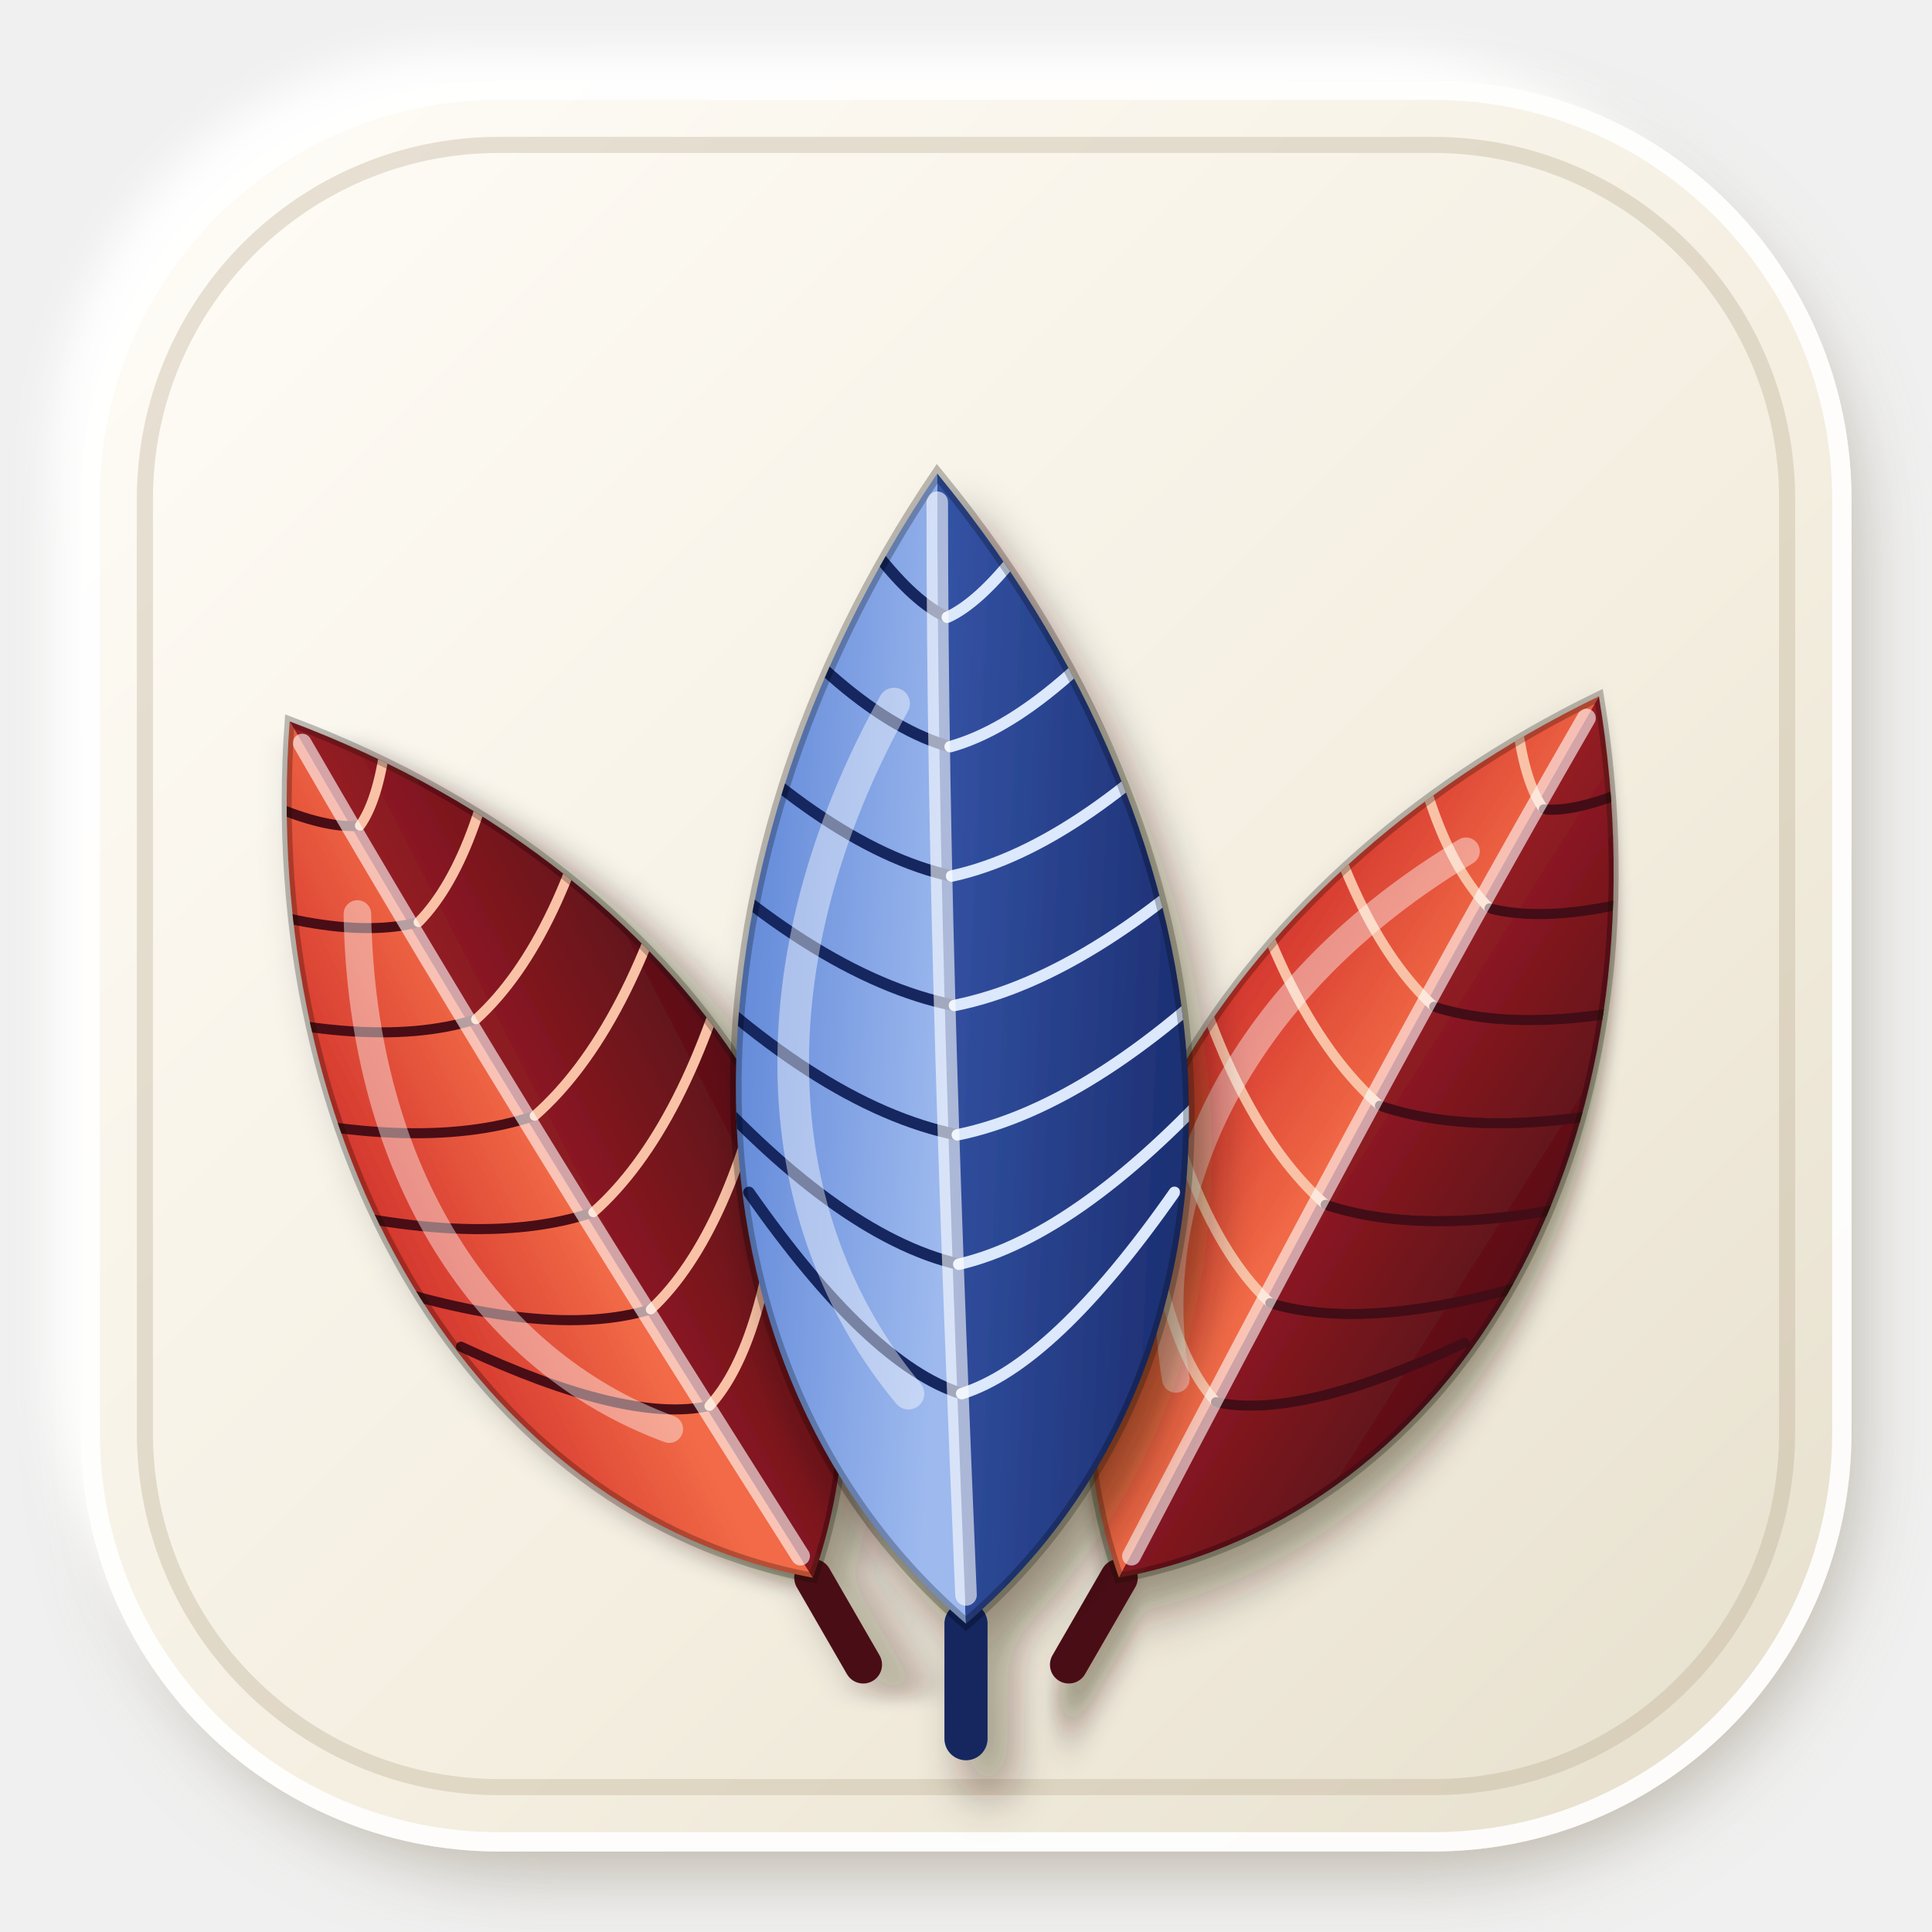
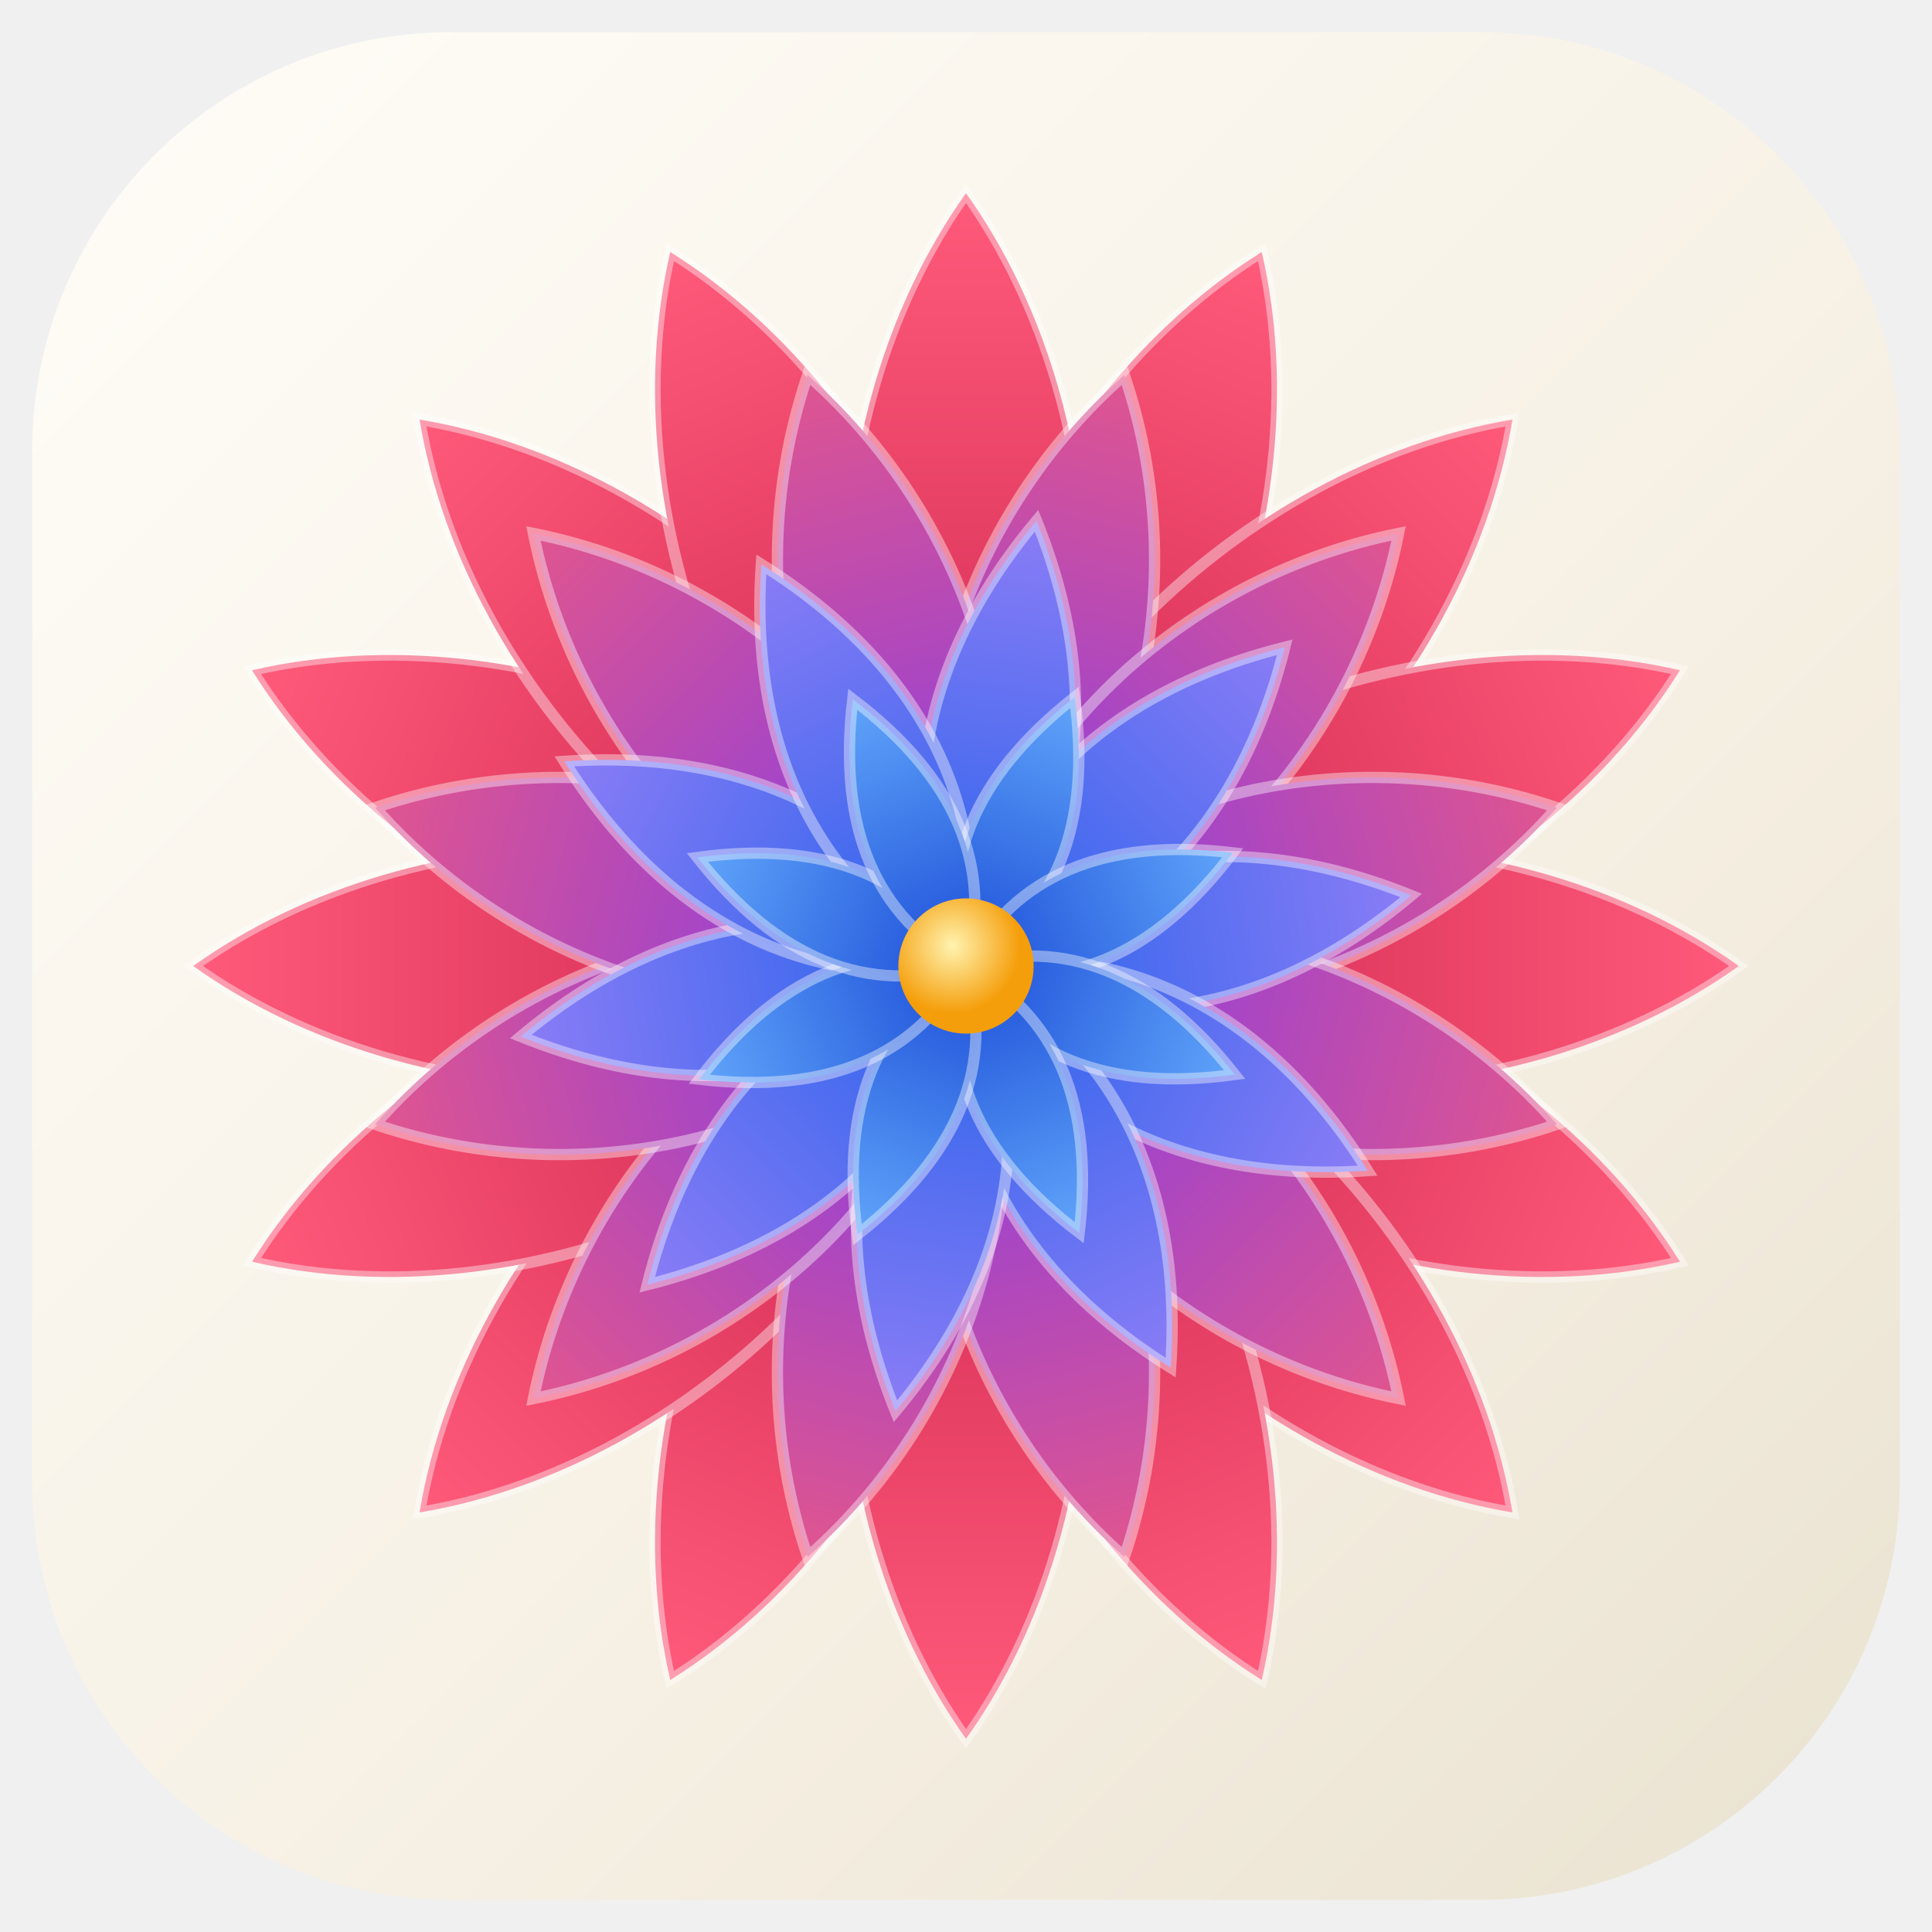
<svg xmlns="http://www.w3.org/2000/svg" viewBox="0 0 120 120" width="120" height="120">
+   <defs>
+     <linearGradient id="d1" x1="0" y1="1" x2="0" y2="0">
+       <stop offset="0" stop-color="#c81e4a" />
+       <stop offset="1" stop-color="#ff5a7a" />
+     </linearGradient>
+     <linearGradient id="d2" x1="0" y1="1" x2="0" y2="0">
+       <stop offset="0" stop-color="#7c3aed" />
+       <stop offset="1" stop-color="#e0558f" />
+     </linearGradient>
+     <linearGradient id="d3" x1="0" y1="1" x2="0" y2="0">
+       <stop offset="0" stop-color="#2563eb" />
+       <stop offset="1" stop-color="#8b7cf6" />
+     </linearGradient>
+     <linearGradient id="d4" x1="0" y1="1" x2="0" y2="0">
+       <stop offset="0" stop-color="#1d4ed8" />
+       <stop offset="1" stop-color="#60a5fa" />
+     </linearGradient>
+     <radialGradient id="dc" cx=".4" cy=".35">
+       <stop offset="0" stop-color="#fff3b0" />
+       <stop offset="1" stop-color="#f59e0b" />
+     </radialGradient>
+     <linearGradient id="lg2" x1="0" y1="0" x2="1" y2="1">
+       <stop offset="0" stop-color="#22a06b" />
+       <stop offset="1" stop-color="#0b5d3b" />
+     </linearGradient>
+   </defs>
  <defs>
    <linearGradient id="ivory" x1="0" y1="0" x2="1" y2="1">
      <stop offset="0" stop-color="#fffdf8" />
-       <stop offset="0.6" stop-color="#f4eee0" />
-       <stop offset="1" stop-color="#e6dfcd" />
-     </linearGradient>
-     <filter id="blur3">
-       <feGaussianBlur stdDeviation="2.4" />
-     </filter>
-     <filter id="blur1">
-       <feGaussianBlur stdDeviation="1.2" />
-     </filter>
-     <filter id="lsh" x="-40%" y="-30%" width="180%" height="170%">
-       <feDropShadow dx="1.5" dy="2.5" stdDeviation="1.6" flood-color="#2a1a10" flood-opacity="0.45" />
-     </filter>
-     <clipPath id="lc">
-       <path d="M0 0 C-21.0 -18 -21.0 -52 -2 -80 C21.0 -52 21.0 -18 0 0 Z" />
-     </clipPath>
-     <linearGradient id="redL" x1="0" y1="0" x2="1" y2="0.3">
-       <stop offset="0" stop-color="#cf2f2a" />
-       <stop offset="1" stop-color="#f26b47" />
-     </linearGradient>
-     <linearGradient id="redR" x1="0" y1="0" x2="1" y2="0.2">
-       <stop offset="0" stop-color="#961c24" />
-       <stop offset="1" stop-color="#5c1018" />
-     </linearGradient>
-     <linearGradient id="blueL" x1="0" y1="0" x2="1" y2="0.3">
-       <stop offset="0" stop-color="#5b83d6" />
-       <stop offset="1" stop-color="#9db9ee" />
-     </linearGradient>
-     <linearGradient id="blueR" x1="0" y1="0" x2="1" y2="0.2">
-       <stop offset="0" stop-color="#3454a6" />
-       <stop offset="1" stop-color="#1e3175" />
+       <stop offset="0.6" stop-color="#f6f0e4" />
+       <stop offset="1" stop-color="#e9e2d0" />
    </linearGradient>
  </defs>
-   <rect x="7" y="8" width="108" height="108" rx="26" fill="#8a7f68" opacity="0.55" filter="url(#blur3)" />
-   <rect x="3" y="3" width="108" height="108" rx="26" fill="#ffffff" opacity="0.95" filter="url(#blur1)" />
-   <rect x="5" y="5" width="110" height="110" rx="26" fill="url(#ivory)" />
-   <rect x="5.6" y="5.6" width="108.8" height="108.8" rx="25.4" fill="none" stroke="#fff" stroke-opacity="0.9" stroke-width="1.2" />
-   <rect x="9" y="9" width="102" height="102" rx="22" fill="none" stroke="#b9ad92" stroke-opacity="0.35" stroke-width="1" />
-   <g transform="translate(60 60) scale(0.95) translate(-60 -60)">
-     <g transform="translate(50 100) rotate(-30) scale(0.82)" filter="url(#lsh)">
-       <path d="M0 8 L0 0" stroke="#4a0d14" stroke-width="3" stroke-linecap="round" />
-       <path d="M0 0 C-21.0 -18 -21.0 -52 -2 -80 C-2 -52 -1 -26 0 0 Z" fill="url(#redL)" />
-       <path d="M0 0 C21.0 -18 21.0 -52 -2 -80 C-2 -52 -1 -26 0 0 Z" fill="url(#redR)" />
-       <g clip-path="url(#lc)">
-         <path d="M-0.3 -16.0 Q-6.7 -18.0 -15.1 -30.0" fill="none" stroke="#4a0d14" stroke-width="0.8" stroke-linecap="round" />
-         <path d="M-0.3 -16.0 Q6.1 -18.0 14.5 -30.0" fill="none" stroke="#f9c2a6" stroke-width="0.8" stroke-linecap="round" />
-         <path d="M-0.5 -25.0 Q-9.1 -27.0 -19.7 -39.0" fill="none" stroke="#4a0d14" stroke-width="0.8" stroke-linecap="round" />
-         <path d="M-0.5 -25.0 Q8.1 -27.0 18.8 -39.0" fill="none" stroke="#f9c2a6" stroke-width="0.8" stroke-linecap="round" />
-         <path d="M-0.6 -34.0 Q-10.5 -36.0 -22.3 -48.0" fill="none" stroke="#4a0d14" stroke-width="0.8" stroke-linecap="round" />
-         <path d="M-0.6 -34.0 Q9.2 -36.0 21.0 -48.0" fill="none" stroke="#f9c2a6" stroke-width="0.8" stroke-linecap="round" />
-         <path d="M-0.8 -43.0 Q-10.8 -45.0 -22.8 -57.0" fill="none" stroke="#4a0d14" stroke-width="0.8" stroke-linecap="round" />
-         <path d="M-0.8 -43.0 Q9.2 -45.0 21.2 -57.0" fill="none" stroke="#f9c2a6" stroke-width="0.8" stroke-linecap="round" />
-         <path d="M-1.0 -52.0 Q-10.1 -54.0 -21.3 -66.0" fill="none" stroke="#4a0d14" stroke-width="0.8" stroke-linecap="round" />
-         <path d="M-1.0 -52.0 Q8.2 -54.0 19.3 -66.0" fill="none" stroke="#f9c2a6" stroke-width="0.8" stroke-linecap="round" />
-         <path d="M-1.1 -61.0 Q-8.4 -63.0 -17.6 -75.0" fill="none" stroke="#4a0d14" stroke-width="0.8" stroke-linecap="round" />
-         <path d="M-1.1 -61.0 Q6.1 -63.0 15.4 -75.0" fill="none" stroke="#f9c2a6" stroke-width="0.8" stroke-linecap="round" />
-         <path d="M-1.3 -70.0 Q-5.8 -72.0 -12.2 -84.0" fill="none" stroke="#4a0d14" stroke-width="0.8" stroke-linecap="round" />
-         <path d="M-1.3 -70.0 Q3.1 -72.0 9.6 -84.0" fill="none" stroke="#f9c2a6" stroke-width="0.8" stroke-linecap="round" />
-       </g>
-       <path d="M0 -2 C-1 -26 -2 -52 -2 -78" fill="none" stroke="#fff" stroke-opacity="0.6" stroke-width="1.5" stroke-linecap="round" />
-       <path d="M0 0 C-21.0 -18 -21.0 -52 -2 -80 C21.0 -52 21.0 -18 0 0 Z" fill="none" stroke="#000" stroke-opacity="0.25" stroke-width="0.8" />
-       <path d="M-4 -16 C-14 -28 -15 -46 -5 -64" fill="none" stroke="#fff" stroke-opacity="0.42" stroke-width="2.2" stroke-linecap="round" />
-     </g>
-     <g transform="translate(70 100) rotate(30) scale(0.82)" filter="url(#lsh)">
-       <path d="M0 8 L0 0" stroke="#4a0d14" stroke-width="3" stroke-linecap="round" />
-       <path d="M0 0 C-21.0 -18 -21.0 -52 -2 -80 C-2 -52 -1 -26 0 0 Z" fill="url(#redL)" />
-       <path d="M0 0 C21.0 -18 21.0 -52 -2 -80 C-2 -52 -1 -26 0 0 Z" fill="url(#redR)" />
-       <g clip-path="url(#lc)">
-         <path d="M-0.3 -16.0 Q-6.7 -18.0 -15.1 -30.0" fill="none" stroke="#f9c2a6" stroke-width="0.8" stroke-linecap="round" />
-         <path d="M-0.3 -16.0 Q6.1 -18.0 14.5 -30.0" fill="none" stroke="#430c12" stroke-width="0.8" stroke-linecap="round" />
-         <path d="M-0.5 -25.0 Q-9.1 -27.0 -19.7 -39.0" fill="none" stroke="#f9c2a6" stroke-width="0.8" stroke-linecap="round" />
-         <path d="M-0.5 -25.0 Q8.1 -27.0 18.8 -39.0" fill="none" stroke="#430c12" stroke-width="0.8" stroke-linecap="round" />
-         <path d="M-0.6 -34.0 Q-10.5 -36.0 -22.3 -48.0" fill="none" stroke="#f9c2a6" stroke-width="0.8" stroke-linecap="round" />
-         <path d="M-0.6 -34.0 Q9.2 -36.0 21.0 -48.0" fill="none" stroke="#430c12" stroke-width="0.8" stroke-linecap="round" />
-         <path d="M-0.8 -43.0 Q-10.8 -45.0 -22.8 -57.0" fill="none" stroke="#f9c2a6" stroke-width="0.8" stroke-linecap="round" />
-         <path d="M-0.8 -43.0 Q9.2 -45.0 21.2 -57.0" fill="none" stroke="#430c12" stroke-width="0.8" stroke-linecap="round" />
-         <path d="M-1.0 -52.0 Q-10.1 -54.0 -21.3 -66.0" fill="none" stroke="#f9c2a6" stroke-width="0.8" stroke-linecap="round" />
-         <path d="M-1.0 -52.0 Q8.2 -54.0 19.3 -66.0" fill="none" stroke="#430c12" stroke-width="0.8" stroke-linecap="round" />
-         <path d="M-1.1 -61.0 Q-8.4 -63.0 -17.6 -75.0" fill="none" stroke="#f9c2a6" stroke-width="0.8" stroke-linecap="round" />
-         <path d="M-1.1 -61.0 Q6.1 -63.0 15.4 -75.0" fill="none" stroke="#430c12" stroke-width="0.8" stroke-linecap="round" />
-         <path d="M-1.3 -70.0 Q-5.8 -72.0 -12.2 -84.0" fill="none" stroke="#f9c2a6" stroke-width="0.8" stroke-linecap="round" />
-         <path d="M-1.3 -70.0 Q3.1 -72.0 9.6 -84.0" fill="none" stroke="#430c12" stroke-width="0.8" stroke-linecap="round" />
-       </g>
-       <path d="M0 -2 C-1 -26 -2 -52 -2 -78" fill="none" stroke="#fff" stroke-opacity="0.6" stroke-width="1.5" stroke-linecap="round" />
-       <path d="M0 0 C-21.0 -18 -21.0 -52 -2 -80 C21.0 -52 21.0 -18 0 0 Z" fill="none" stroke="#000" stroke-opacity="0.25" stroke-width="0.8" />
-       <path d="M-4 -16 C-14 -28 -15 -46 -5 -64" fill="none" stroke="#fff" stroke-opacity="0.42" stroke-width="2.2" stroke-linecap="round" />
-     </g>
-     <g transform="translate(60 103) rotate(0) scale(0.94)" filter="url(#lsh)">
-       <path d="M0 8 L0 0" stroke="#17275f" stroke-width="3" stroke-linecap="round" />
-       <path d="M0 0 C-21.0 -18 -21.0 -52 -2 -80 C-2 -52 -1 -26 0 0 Z" fill="url(#blueL)" />
-       <path d="M0 0 C21.0 -18 21.0 -52 -2 -80 C-2 -52 -1 -26 0 0 Z" fill="url(#blueR)" />
-       <g clip-path="url(#lc)">
-         <path d="M-0.3 -16.0 Q-6.7 -18.0 -15.1 -30.0" fill="none" stroke="#17275f" stroke-width="0.8" stroke-linecap="round" />
-         <path d="M-0.3 -16.0 Q6.1 -18.0 14.5 -30.0" fill="none" stroke="#dce8fb" stroke-width="0.8" stroke-linecap="round" />
-         <path d="M-0.5 -25.0 Q-9.1 -27.0 -19.7 -39.0" fill="none" stroke="#17275f" stroke-width="0.8" stroke-linecap="round" />
-         <path d="M-0.5 -25.0 Q8.1 -27.0 18.8 -39.0" fill="none" stroke="#dce8fb" stroke-width="0.8" stroke-linecap="round" />
-         <path d="M-0.6 -34.0 Q-10.5 -36.0 -22.3 -48.0" fill="none" stroke="#17275f" stroke-width="0.8" stroke-linecap="round" />
-         <path d="M-0.6 -34.0 Q9.2 -36.0 21.0 -48.0" fill="none" stroke="#dce8fb" stroke-width="0.8" stroke-linecap="round" />
-         <path d="M-0.8 -43.0 Q-10.8 -45.0 -22.8 -57.0" fill="none" stroke="#17275f" stroke-width="0.8" stroke-linecap="round" />
-         <path d="M-0.8 -43.0 Q9.2 -45.0 21.2 -57.0" fill="none" stroke="#dce8fb" stroke-width="0.8" stroke-linecap="round" />
-         <path d="M-1.0 -52.0 Q-10.1 -54.0 -21.3 -66.0" fill="none" stroke="#17275f" stroke-width="0.8" stroke-linecap="round" />
-         <path d="M-1.0 -52.0 Q8.2 -54.0 19.3 -66.0" fill="none" stroke="#dce8fb" stroke-width="0.8" stroke-linecap="round" />
-         <path d="M-1.1 -61.0 Q-8.4 -63.0 -17.6 -75.0" fill="none" stroke="#17275f" stroke-width="0.8" stroke-linecap="round" />
-         <path d="M-1.1 -61.0 Q6.1 -63.0 15.4 -75.0" fill="none" stroke="#dce8fb" stroke-width="0.8" stroke-linecap="round" />
-         <path d="M-1.3 -70.0 Q-5.8 -72.0 -12.2 -84.0" fill="none" stroke="#17275f" stroke-width="0.8" stroke-linecap="round" />
-         <path d="M-1.3 -70.0 Q3.1 -72.0 9.6 -84.0" fill="none" stroke="#dce8fb" stroke-width="0.8" stroke-linecap="round" />
-       </g>
-       <path d="M0 -2 C-1 -26 -2 -52 -2 -78" fill="none" stroke="#fff" stroke-opacity="0.6" stroke-width="1.5" stroke-linecap="round" />
-       <path d="M0 0 C-21.0 -18 -21.0 -52 -2 -80 C21.0 -52 21.0 -18 0 0 Z" fill="none" stroke="#000" stroke-opacity="0.25" stroke-width="0.8" />
-       <path d="M-4 -16 C-14 -28 -15 -46 -5 -64" fill="none" stroke="#fff" stroke-opacity="0.42" stroke-width="2.2" stroke-linecap="round" />
-     </g>
-   </g>
+   <rect x="2" y="2" width="116" height="116" rx="26" fill="url(#ivory)" />
+   <g transform="translate(60 60) rotate(-135) scale(1.05)" fill="url(#lg2)">
+     <path d="M0,0 C-9,-12 -9,-30 0,-44 C9,-30 9,-12 0,0Z" />
+     <path d="M0,-2 L0,-40" stroke="#ffffff55" stroke-width="1" fill="none" />
+   </g>
+   <g transform="translate(60 60) rotate(135) scale(1.05)" fill="url(#lg2)">
+     <path d="M0,0 C-9,-12 -9,-30 0,-44 C9,-30 9,-12 0,0Z" />
+     <path d="M0,-2 L0,-40" stroke="#ffffff55" stroke-width="1" fill="none" />
+   </g>
+   <g transform="translate(60 60) rotate(-45) scale(0.95)" fill="#13744b">
+     <path d="M0,0 C-9,-12 -9,-30 0,-44 C9,-30 9,-12 0,0Z" />
+     <path d="M0,-2 L0,-40" stroke="#ffffff55" stroke-width="1" fill="none" />
+   </g>
+   <g transform="translate(60 60) rotate(45) scale(0.95)" fill="#13744b">
+     <path d="M0,0 C-9,-12 -9,-30 0,-44 C9,-30 9,-12 0,0Z" />
+     <path d="M0,-2 L0,-40" stroke="#ffffff55" stroke-width="1" fill="none" />
+   </g>
+   <g transform="rotate(0.0 60 60)">
+     <g fill="url(#d1)" stroke="#ffffff66" stroke-width=".7">
+       <path d="M60,60 C50,48 50,26 60,12 C70,26 70,48 60,60Z" />
+     </g>
+   </g>
+   <g transform="rotate(22.5 60 60)">
+     <g fill="url(#d1)" stroke="#ffffff66" stroke-width=".7">
+       <path d="M60,60 C50,48 50,26 60,12 C70,26 70,48 60,60Z" />
+     </g>
+   </g>
+   <g transform="rotate(45.0 60 60)">
+     <g fill="url(#d1)" stroke="#ffffff66" stroke-width=".7">
+       <path d="M60,60 C50,48 50,26 60,12 C70,26 70,48 60,60Z" />
+     </g>
+   </g>
+   <g transform="rotate(67.5 60 60)">
+     <g fill="url(#d1)" stroke="#ffffff66" stroke-width=".7">
+       <path d="M60,60 C50,48 50,26 60,12 C70,26 70,48 60,60Z" />
+     </g>
+   </g>
+   <g transform="rotate(90.0 60 60)">
+     <g fill="url(#d1)" stroke="#ffffff66" stroke-width=".7">
+       <path d="M60,60 C50,48 50,26 60,12 C70,26 70,48 60,60Z" />
+     </g>
+   </g>
+   <g transform="rotate(112.5 60 60)">
+     <g fill="url(#d1)" stroke="#ffffff66" stroke-width=".7">
+       <path d="M60,60 C50,48 50,26 60,12 C70,26 70,48 60,60Z" />
+     </g>
+   </g>
+   <g transform="rotate(135.0 60 60)">
+     <g fill="url(#d1)" stroke="#ffffff66" stroke-width=".7">
+       <path d="M60,60 C50,48 50,26 60,12 C70,26 70,48 60,60Z" />
+     </g>
+   </g>
+   <g transform="rotate(157.5 60 60)">
+     <g fill="url(#d1)" stroke="#ffffff66" stroke-width=".7">
+       <path d="M60,60 C50,48 50,26 60,12 C70,26 70,48 60,60Z" />
+     </g>
+   </g>
+   <g transform="rotate(180.0 60 60)">
+     <g fill="url(#d1)" stroke="#ffffff66" stroke-width=".7">
+       <path d="M60,60 C50,48 50,26 60,12 C70,26 70,48 60,60Z" />
+     </g>
+   </g>
+   <g transform="rotate(202.5 60 60)">
+     <g fill="url(#d1)" stroke="#ffffff66" stroke-width=".7">
+       <path d="M60,60 C50,48 50,26 60,12 C70,26 70,48 60,60Z" />
+     </g>
+   </g>
+   <g transform="rotate(225.0 60 60)">
+     <g fill="url(#d1)" stroke="#ffffff66" stroke-width=".7">
+       <path d="M60,60 C50,48 50,26 60,12 C70,26 70,48 60,60Z" />
+     </g>
+   </g>
+   <g transform="rotate(247.5 60 60)">
+     <g fill="url(#d1)" stroke="#ffffff66" stroke-width=".7">
+       <path d="M60,60 C50,48 50,26 60,12 C70,26 70,48 60,60Z" />
+     </g>
+   </g>
+   <g transform="rotate(270.0 60 60)">
+     <g fill="url(#d1)" stroke="#ffffff66" stroke-width=".7">
+       <path d="M60,60 C50,48 50,26 60,12 C70,26 70,48 60,60Z" />
+     </g>
+   </g>
+   <g transform="rotate(292.5 60 60)">
+     <g fill="url(#d1)" stroke="#ffffff66" stroke-width=".7">
+       <path d="M60,60 C50,48 50,26 60,12 C70,26 70,48 60,60Z" />
+     </g>
+   </g>
+   <g transform="rotate(315.0 60 60)">
+     <g fill="url(#d1)" stroke="#ffffff66" stroke-width=".7">
+       <path d="M60,60 C50,48 50,26 60,12 C70,26 70,48 60,60Z" />
+     </g>
+   </g>
+   <g transform="rotate(337.5 60 60)">
+     <g fill="url(#d1)" stroke="#ffffff66" stroke-width=".7">
+       <path d="M60,60 C50,48 50,26 60,12 C70,26 70,48 60,60Z" />
+     </g>
+   </g>
+   <g transform="rotate(15.0 60 60)">
+     <g fill="url(#d2)" stroke="#ffffff66" stroke-width=".7">
+       <path d="M60,60 C52,50 52,34 60,22 C68,34 68,50 60,60Z" />
+     </g>
+   </g>
+   <g transform="rotate(45.0 60 60)">
+     <g fill="url(#d2)" stroke="#ffffff66" stroke-width=".7">
+       <path d="M60,60 C52,50 52,34 60,22 C68,34 68,50 60,60Z" />
+     </g>
+   </g>
+   <g transform="rotate(75.0 60 60)">
+     <g fill="url(#d2)" stroke="#ffffff66" stroke-width=".7">
+       <path d="M60,60 C52,50 52,34 60,22 C68,34 68,50 60,60Z" />
+     </g>
+   </g>
+   <g transform="rotate(105.0 60 60)">
+     <g fill="url(#d2)" stroke="#ffffff66" stroke-width=".7">
+       <path d="M60,60 C52,50 52,34 60,22 C68,34 68,50 60,60Z" />
+     </g>
+   </g>
+   <g transform="rotate(135.0 60 60)">
+     <g fill="url(#d2)" stroke="#ffffff66" stroke-width=".7">
+       <path d="M60,60 C52,50 52,34 60,22 C68,34 68,50 60,60Z" />
+     </g>
+   </g>
+   <g transform="rotate(165.0 60 60)">
+     <g fill="url(#d2)" stroke="#ffffff66" stroke-width=".7">
+       <path d="M60,60 C52,50 52,34 60,22 C68,34 68,50 60,60Z" />
+     </g>
+   </g>
+   <g transform="rotate(195.0 60 60)">
+     <g fill="url(#d2)" stroke="#ffffff66" stroke-width=".7">
+       <path d="M60,60 C52,50 52,34 60,22 C68,34 68,50 60,60Z" />
+     </g>
+   </g>
+   <g transform="rotate(225.0 60 60)">
+     <g fill="url(#d2)" stroke="#ffffff66" stroke-width=".7">
+       <path d="M60,60 C52,50 52,34 60,22 C68,34 68,50 60,60Z" />
+     </g>
+   </g>
+   <g transform="rotate(255.0 60 60)">
+     <g fill="url(#d2)" stroke="#ffffff66" stroke-width=".7">
+       <path d="M60,60 C52,50 52,34 60,22 C68,34 68,50 60,60Z" />
+     </g>
+   </g>
+   <g transform="rotate(285.0 60 60)">
+     <g fill="url(#d2)" stroke="#ffffff66" stroke-width=".7">
+       <path d="M60,60 C52,50 52,34 60,22 C68,34 68,50 60,60Z" />
+     </g>
+   </g>
+   <g transform="rotate(315.0 60 60)">
+     <g fill="url(#d2)" stroke="#ffffff66" stroke-width=".7">
+       <path d="M60,60 C52,50 52,34 60,22 C68,34 68,50 60,60Z" />
+     </g>
+   </g>
+   <g transform="rotate(345.0 60 60)">
+     <g fill="url(#d2)" stroke="#ffffff66" stroke-width=".7">
+       <path d="M60,60 C52,50 52,34 60,22 C68,34 68,50 60,60Z" />
+     </g>
+   </g>
+   <g transform="rotate(9.0 60 60)">
+     <g fill="url(#d3)" stroke="#ffffff66" stroke-width=".7">
+       <path d="M60,60 C54,52 54,42 60,32 C66,42 66,52 60,60Z" />
+     </g>
+   </g>
+   <g transform="rotate(45.0 60 60)">
+     <g fill="url(#d3)" stroke="#ffffff66" stroke-width=".7">
+       <path d="M60,60 C54,52 54,42 60,32 C66,42 66,52 60,60Z" />
+     </g>
+   </g>
+   <g transform="rotate(81.0 60 60)">
+     <g fill="url(#d3)" stroke="#ffffff66" stroke-width=".7">
+       <path d="M60,60 C54,52 54,42 60,32 C66,42 66,52 60,60Z" />
+     </g>
+   </g>
+   <g transform="rotate(117.0 60 60)">
+     <g fill="url(#d3)" stroke="#ffffff66" stroke-width=".7">
+       <path d="M60,60 C54,52 54,42 60,32 C66,42 66,52 60,60Z" />
+     </g>
+   </g>
+   <g transform="rotate(153.0 60 60)">
+     <g fill="url(#d3)" stroke="#ffffff66" stroke-width=".7">
+       <path d="M60,60 C54,52 54,42 60,32 C66,42 66,52 60,60Z" />
+     </g>
+   </g>
+   <g transform="rotate(189.0 60 60)">
+     <g fill="url(#d3)" stroke="#ffffff66" stroke-width=".7">
+       <path d="M60,60 C54,52 54,42 60,32 C66,42 66,52 60,60Z" />
+     </g>
+   </g>
+   <g transform="rotate(225.0 60 60)">
+     <g fill="url(#d3)" stroke="#ffffff66" stroke-width=".7">
+       <path d="M60,60 C54,52 54,42 60,32 C66,42 66,52 60,60Z" />
+     </g>
+   </g>
+   <g transform="rotate(261.0 60 60)">
+     <g fill="url(#d3)" stroke="#ffffff66" stroke-width=".7">
+       <path d="M60,60 C54,52 54,42 60,32 C66,42 66,52 60,60Z" />
+     </g>
+   </g>
+   <g transform="rotate(297.0 60 60)">
+     <g fill="url(#d3)" stroke="#ffffff66" stroke-width=".7">
+       <path d="M60,60 C54,52 54,42 60,32 C66,42 66,52 60,60Z" />
+     </g>
+   </g>
+   <g transform="rotate(333.0 60 60)">
+     <g fill="url(#d3)" stroke="#ffffff66" stroke-width=".7">
+       <path d="M60,60 C54,52 54,42 60,32 C66,42 66,52 60,60Z" />
+     </g>
+   </g>
+   <g transform="rotate(22.0 60 60)">
+     <g fill="url(#d4)" stroke="#ffffff66" stroke-width=".7">
+       <path d="M60,60 C56,55 56,49 60,42 C64,49 64,55 60,60Z" />
+     </g>
+   </g>
+   <g transform="rotate(67.0 60 60)">
+     <g fill="url(#d4)" stroke="#ffffff66" stroke-width=".7">
+       <path d="M60,60 C56,55 56,49 60,42 C64,49 64,55 60,60Z" />
+     </g>
+   </g>
+   <g transform="rotate(112.0 60 60)">
+     <g fill="url(#d4)" stroke="#ffffff66" stroke-width=".7">
+       <path d="M60,60 C56,55 56,49 60,42 C64,49 64,55 60,60Z" />
+     </g>
+   </g>
+   <g transform="rotate(157.0 60 60)">
+     <g fill="url(#d4)" stroke="#ffffff66" stroke-width=".7">
+       <path d="M60,60 C56,55 56,49 60,42 C64,49 64,55 60,60Z" />
+     </g>
+   </g>
+   <g transform="rotate(202.0 60 60)">
+     <g fill="url(#d4)" stroke="#ffffff66" stroke-width=".7">
+       <path d="M60,60 C56,55 56,49 60,42 C64,49 64,55 60,60Z" />
+     </g>
+   </g>
+   <g transform="rotate(247.0 60 60)">
+     <g fill="url(#d4)" stroke="#ffffff66" stroke-width=".7">
+       <path d="M60,60 C56,55 56,49 60,42 C64,49 64,55 60,60Z" />
+     </g>
+   </g>
+   <g transform="rotate(292.0 60 60)">
+     <g fill="url(#d4)" stroke="#ffffff66" stroke-width=".7">
+       <path d="M60,60 C56,55 56,49 60,42 C64,49 64,55 60,60Z" />
+     </g>
+   </g>
+   <g transform="rotate(337.0 60 60)">
+     <g fill="url(#d4)" stroke="#ffffff66" stroke-width=".7">
+       <path d="M60,60 C56,55 56,49 60,42 C64,49 64,55 60,60Z" />
+     </g>
+   </g>
+   <circle cx="60" cy="60" r="4.2" fill="url(#dc)" />
</svg>
